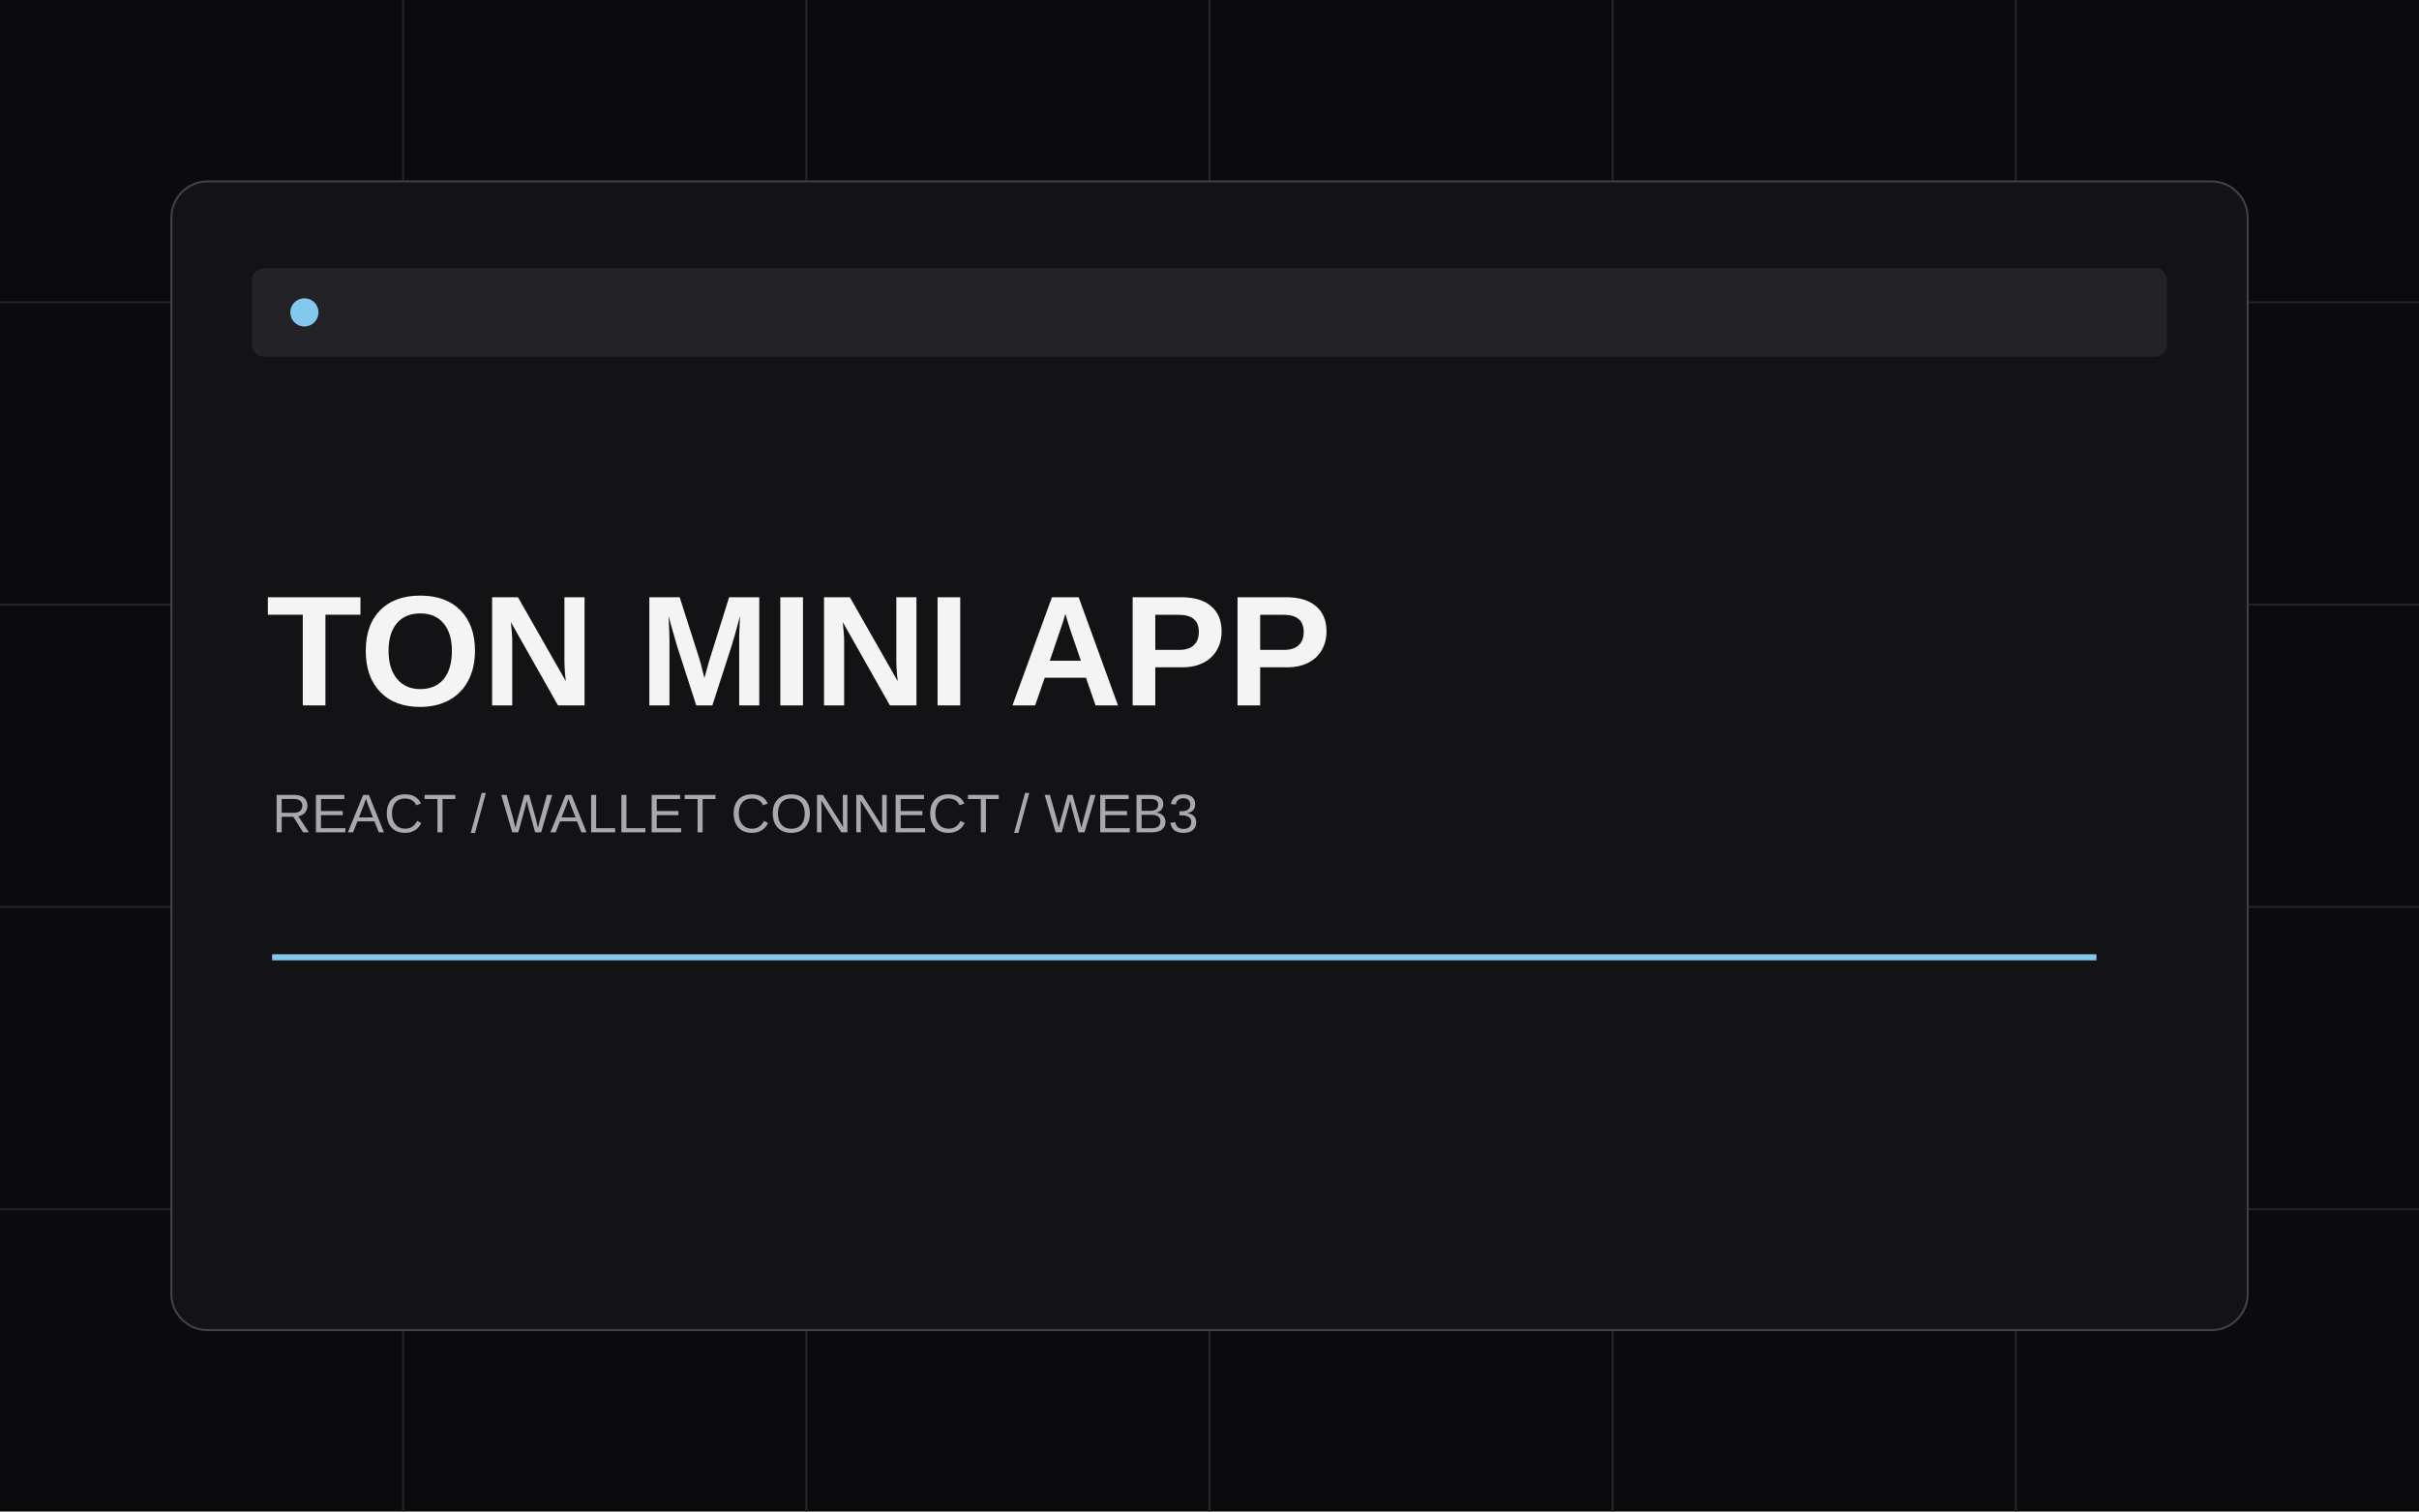
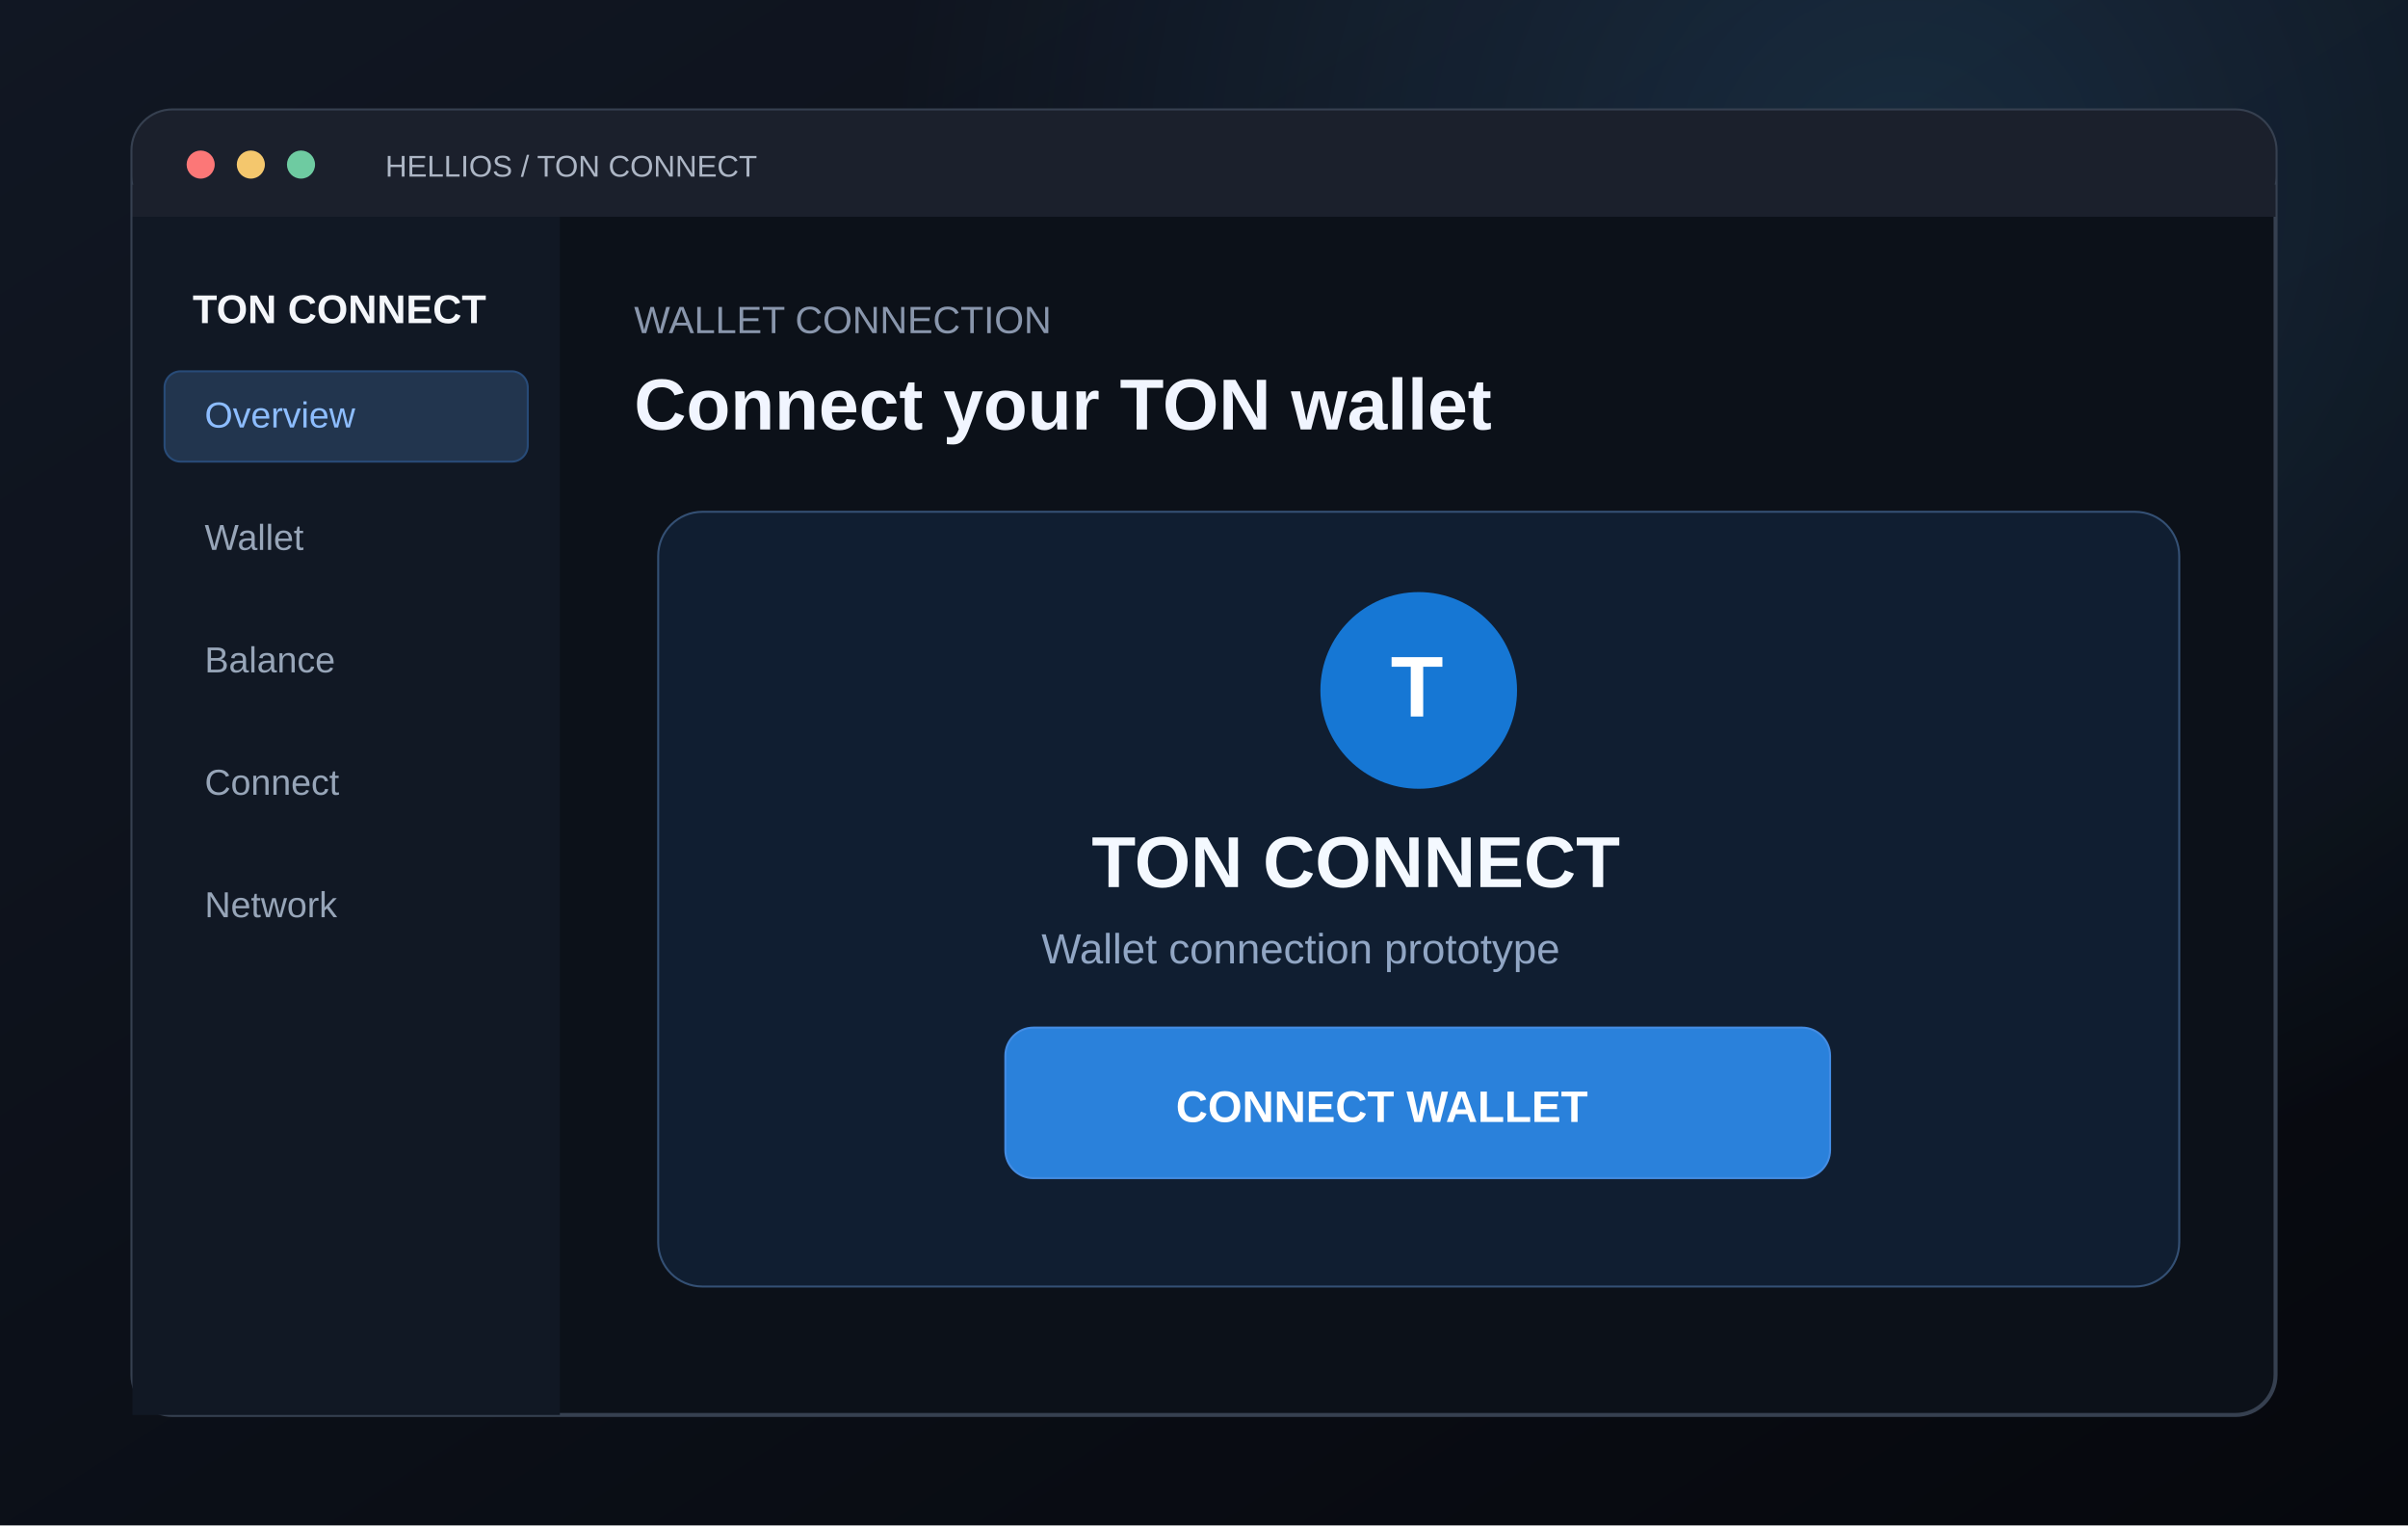
- <svg xmlns="http://www.w3.org/2000/svg" width="1200" height="750" viewBox="0 0 1200 750">
-   <rect width="1200" height="750" fill="#0b0b0d" />
-   <path d="M0 150H1200M0 300H1200M0 450H1200M0 600H1200M200 0V750M400 0V750M600 0V750M800 0V750M1000 0V750" stroke="#242428" stroke-width="1" />
-   <rect x="85" y="90" width="1030" height="570" rx="18" fill="#131316" stroke="#414147" />
-   <rect x="125" y="133" width="950" height="44" rx="6" fill="#222227" />
-   <circle cx="151" cy="155" r="7" fill="#83c8ed" />
-   <text x="132" y="350" fill="#f4f4f4" font-family="Arial,sans-serif" font-size="78" font-weight="bold">TON MINI APP</text>
-   <text x="135" y="413" fill="#a8a8af" font-family="Arial,sans-serif" font-size="27">REACT / WALLET CONNECT / WEB3</text>
-   <path d="M135 475H1040" stroke="#83c8ed" stroke-width="3" />
+ <svg xmlns="http://www.w3.org/2000/svg" width="1200" height="760" viewBox="0 0 1200 760">
+   <defs>
+     <linearGradient id="bg" x2="1" y2="1">
+       <stop stop-color="#111723" />
+       <stop offset="1" stop-color="#06080d" />
+     </linearGradient>
+     <radialGradient id="glow">
+       <stop stop-color="#59b6ff" stop-opacity=".16" />
+       <stop offset="1" stop-color="#59b6ff" stop-opacity="0" />
+     </radialGradient>
+   </defs>
+   <rect width="1200" height="760" fill="url(#bg)" />
+   <circle cx="950" cy="90" r="510" fill="url(#glow)" />
+   <rect x="66" y="55" width="1068" height="650" rx="20" fill="#0c1119" stroke="#364050" stroke-width="2" />
+   <rect x="66" y="55" width="1068" height="53" rx="20" fill="#1b202c" />
+   <rect x="66" y="92" width="1068" height="16" fill="#1b202c" />
+   <circle cx="100" cy="82" r="7" fill="#fc7777" />
+   <circle cx="125" cy="82" r="7" fill="#f4c76d" />
+   <circle cx="150" cy="82" r="7" fill="#6ecba1" />
+   <text x="192" y="88" font-size="15" fill="#adb6c5" font-family="Arial">HELLIOS / TON CONNECT</text>
+   <rect x="66" y="108" width="213" height="597" fill="#111824" />
+   <text x="96" y="161" fill="#f4f6fa" font-size="20" font-weight="bold" font-family="Arial">TON CONNECT</text>
+   <rect x="82" y="185" width="181" height="45" rx="8" fill="#22354e" stroke="#284b78" />
+   <text x="102" y="213" font-size="18" fill="#8dbdff" font-weight="normal" font-family="Arial">Overview</text>
+   <text x="102" y="274" font-size="18" fill="#97a5b8" font-weight="normal" font-family="Arial">Wallet</text>
+   <text x="102" y="335" font-size="18" fill="#97a5b8" font-weight="normal" font-family="Arial">Balance</text>
+   <text x="102" y="396" font-size="18" fill="#97a5b8" font-weight="normal" font-family="Arial">Connect</text>
+   <text x="102" y="457" font-size="18" fill="#97a5b8" font-weight="normal" font-family="Arial">Network</text>
+   <text x="316" y="166" font-size="19" fill="#8996ac" font-weight="normal" font-family="Arial">WALLET CONNECTION</text>
+   <text x="316" y="214" font-size="36" fill="#f1f5ff" font-weight="bold" font-family="Arial">Connect your TON wallet</text>
+   <rect x="328" y="255" width="758" height="386" rx="22" fill="#101e31" stroke="#345074" />
+   <circle cx="707" cy="344" r="49" fill="#1677d4" />
+   <text x="693" y="357" font-size="43" fill="white" font-weight="bold" font-family="Arial">T</text>
+   <text x="544" y="442" font-size="36" fill="#f4f9ff" font-weight="bold" font-family="Arial">TON CONNECT</text>
+   <text x="519" y="480" font-size="21" fill="#91a6c4" font-weight="normal" font-family="Arial">Wallet connection prototype</text>
+   <rect x="501" y="512" width="411" height="75" rx="14" fill="#2a81db" stroke="#438ce3" />
+   <text x="586" y="559" font-size="22" fill="white" font-weight="bold" font-family="Arial">CONNECT WALLET</text>
</svg>
